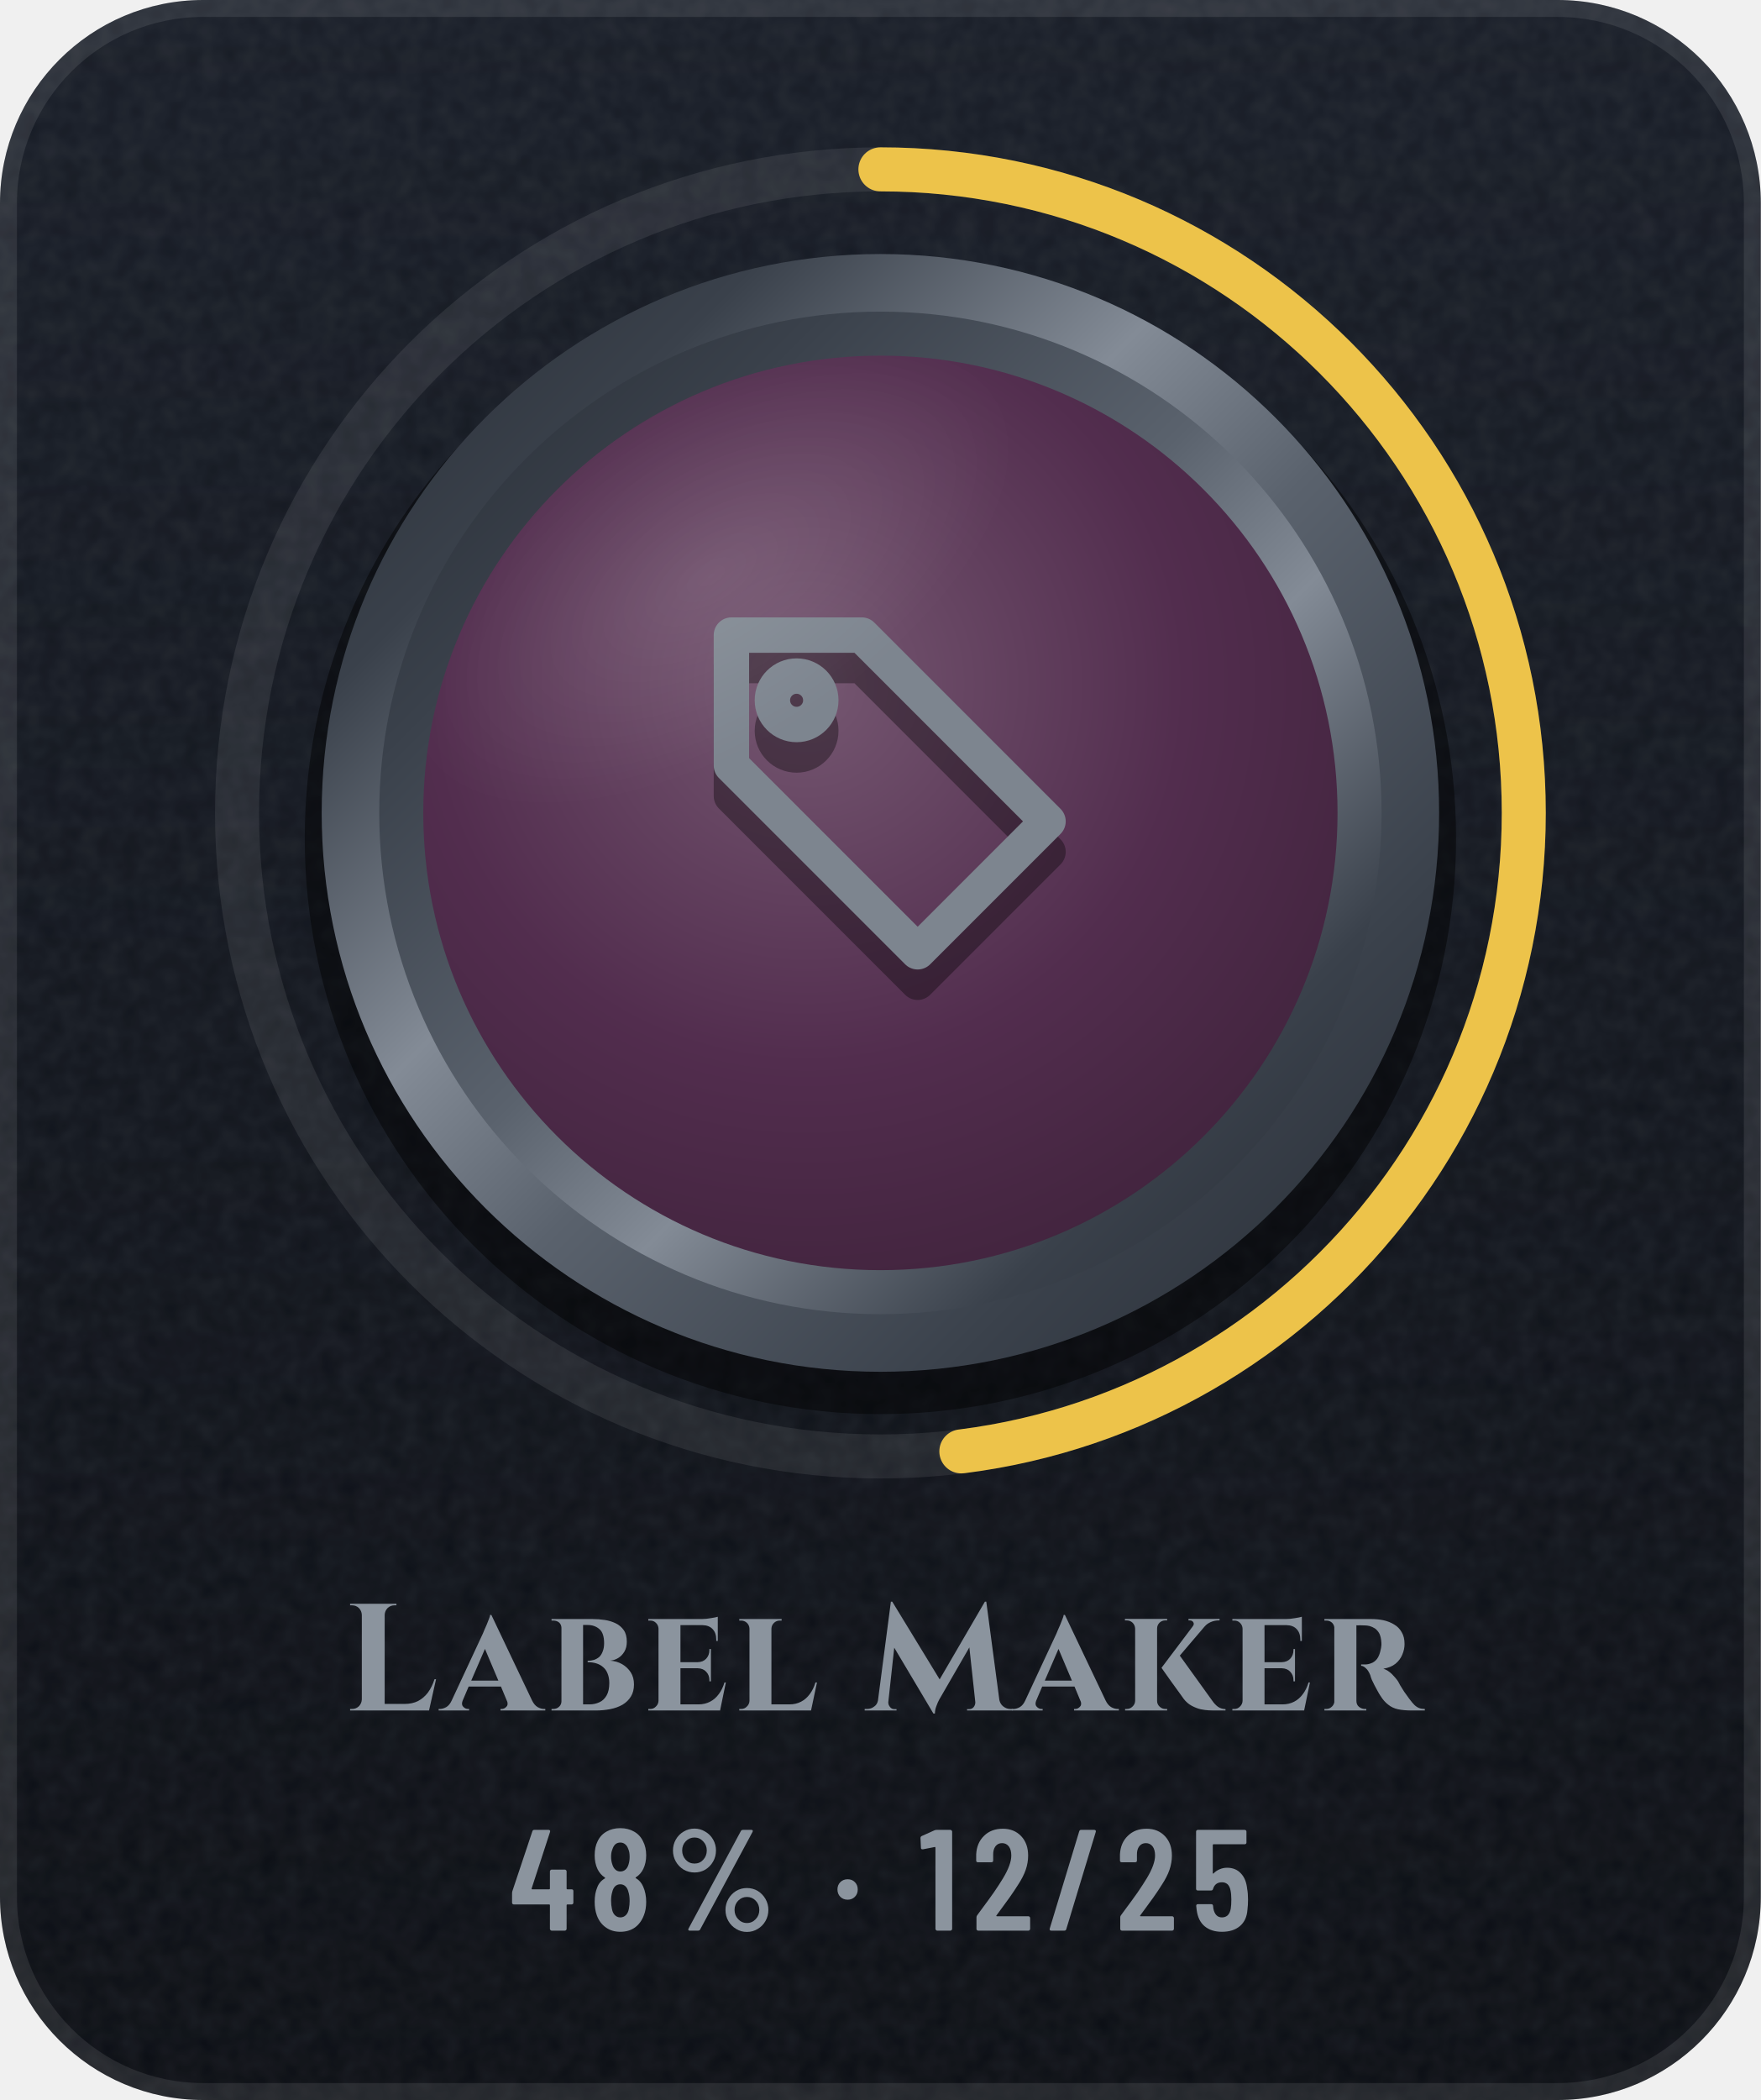
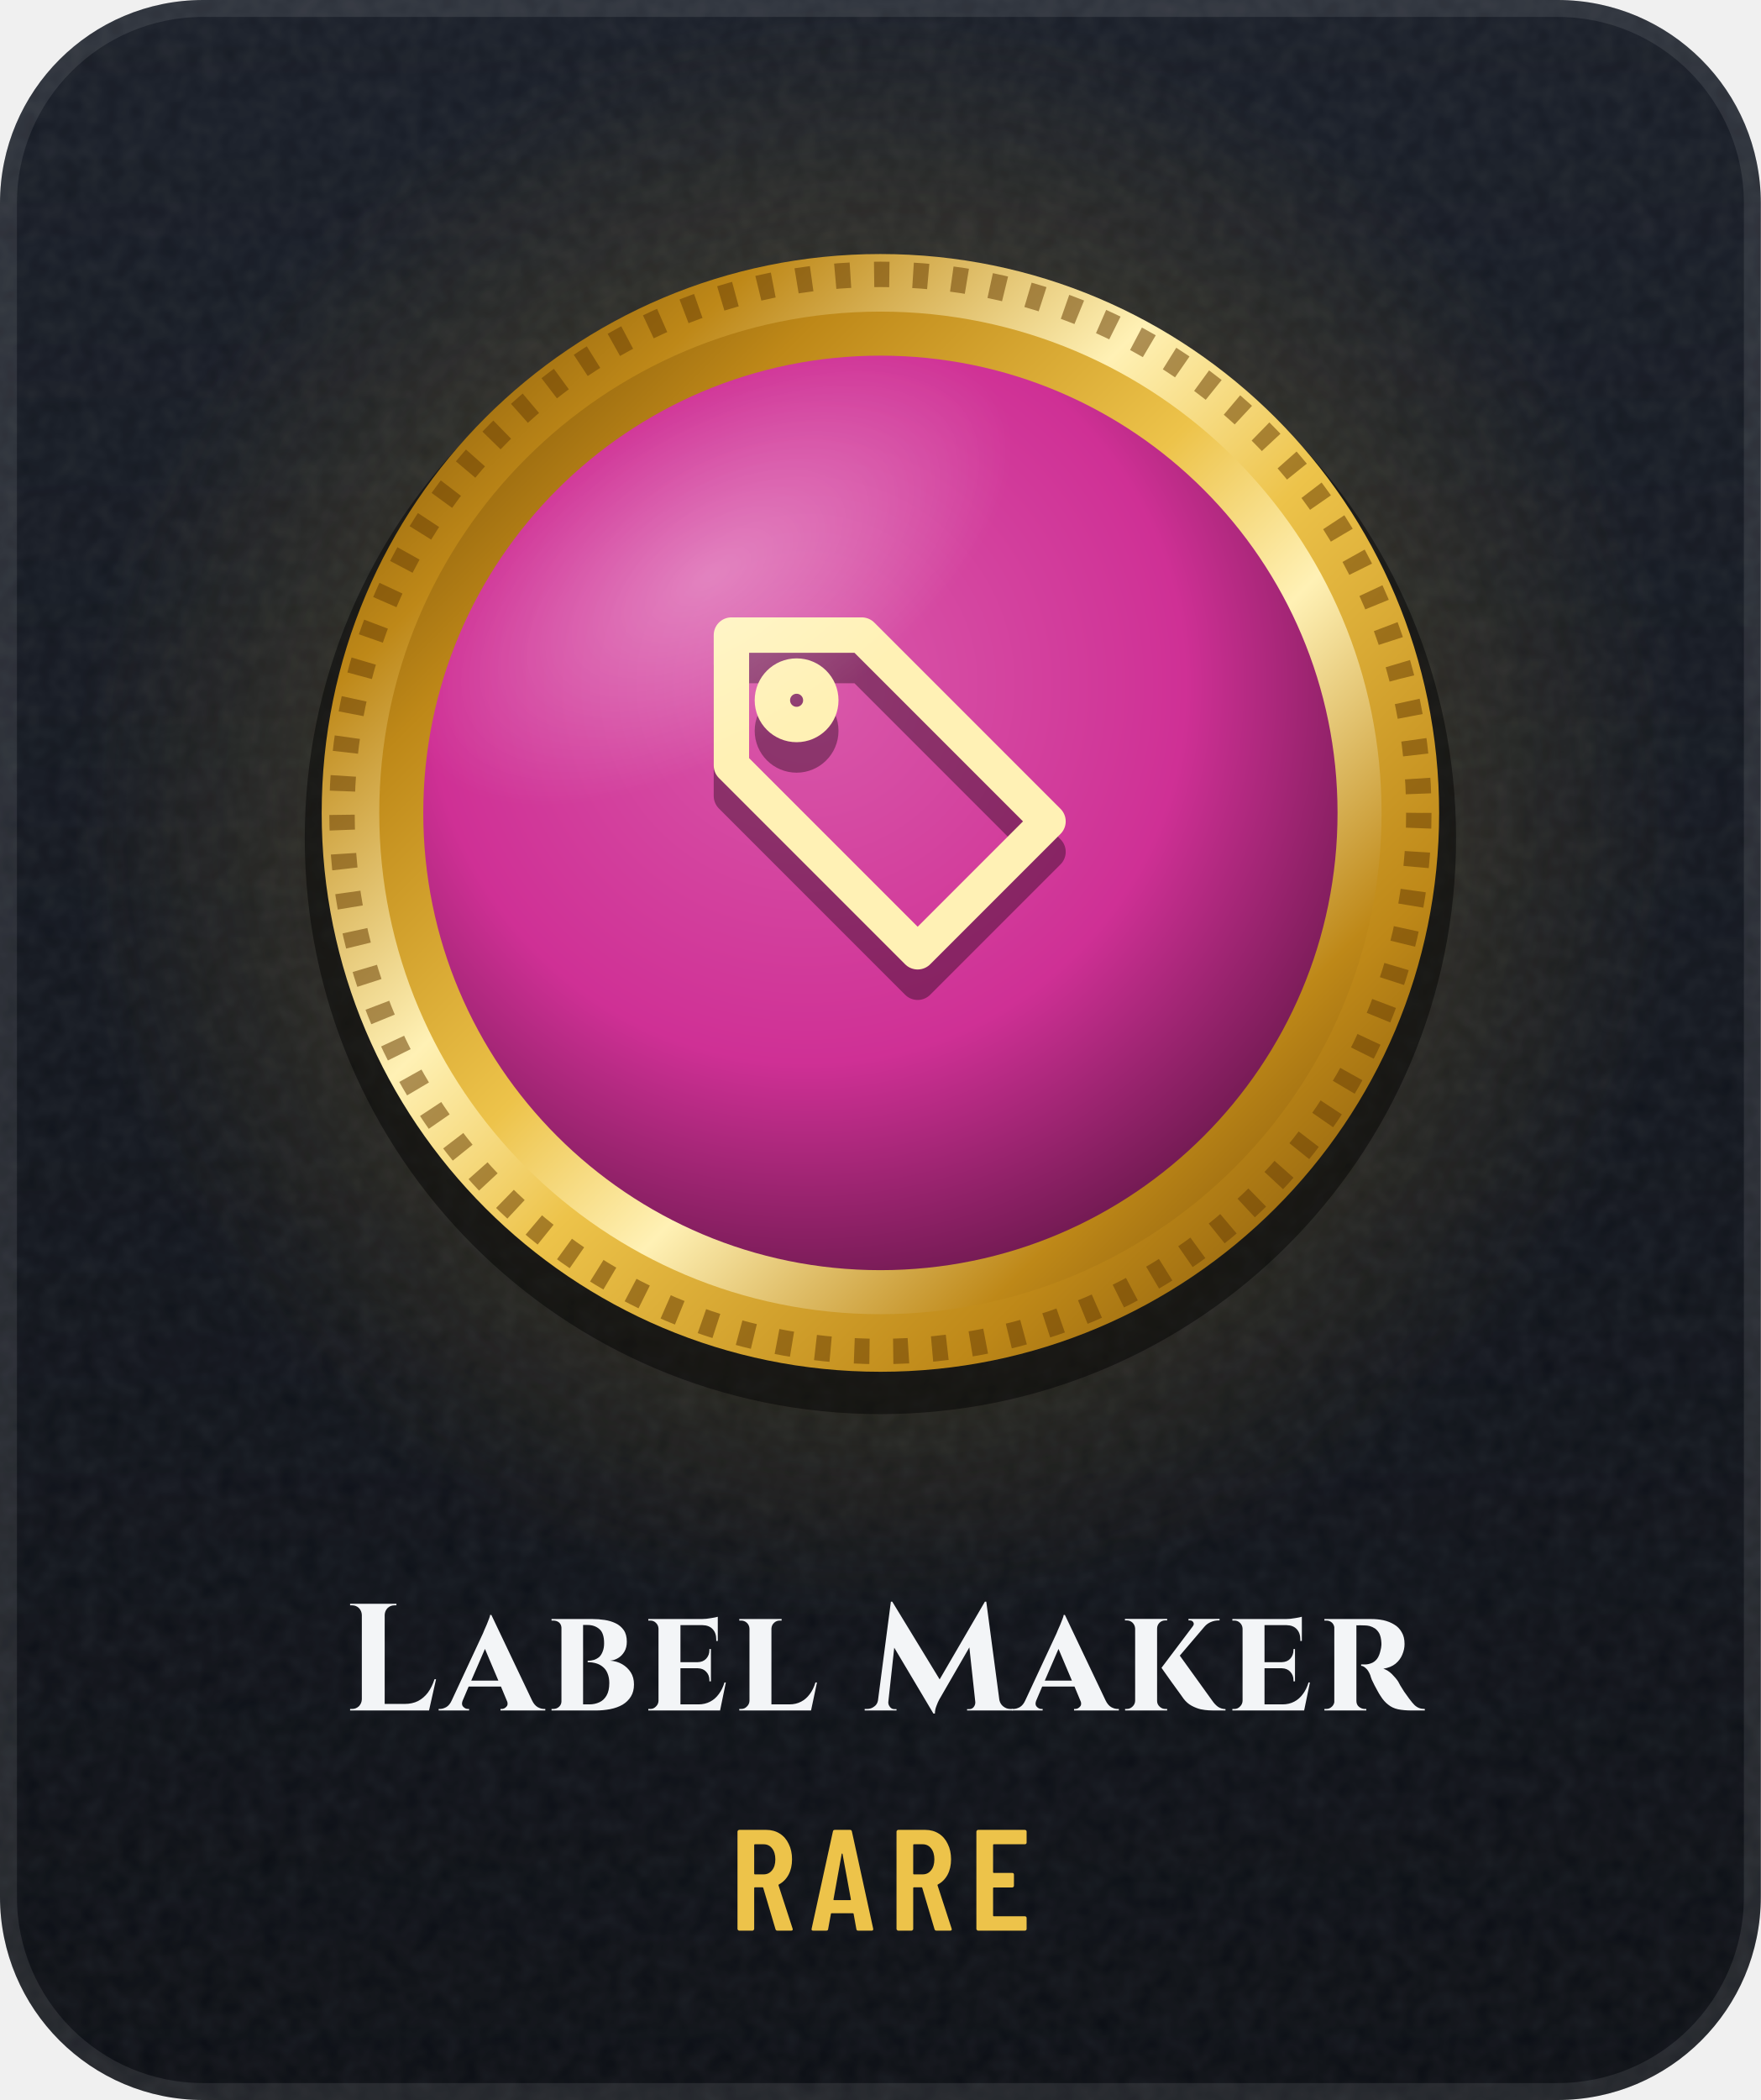
- <svg xmlns="http://www.w3.org/2000/svg" width="104" height="124" viewBox="0 0 104 124" role="img" aria-label="Label Maker: 48% (12 of 25)">
+ <svg xmlns="http://www.w3.org/2000/svg" width="104" height="124" viewBox="0 0 104 124" role="img" aria-label="Label Maker: earned, Rare">
+   <style>@keyframes tw{0%,100%{opacity:.15;transform:scale(.45)}50%{opacity:1;transform:scale(1)}}.sp{transform-box:fill-box;transform-origin:center;animation:tw 3.4s ease-in-out infinite}@keyframes sh{0%{transform:translateX(-110px)}38%,100%{transform:translateX(200px)}}.sh{animation:sh 6.5s ease-in-out infinite}@keyframes fl{0%,100%{transform:translateY(0)}50%{transform:translateY(-3px)}}.fl{animation:fl 5s ease-in-out infinite}@media (prefers-reduced-motion:reduce){.sp,.fl{animation:none}.sh,.bu{display:none}}</style>
  <defs>
    <linearGradient id="bg" x1="0" y1="0" x2="0" y2="1">
      <stop offset="0" stop-color="#171C26" />
      <stop offset="1" stop-color="#0A0D13" />
    </linearGradient>
    <clipPath id="card">
      <rect width="104" height="124" rx="12" />
    </clipPath>
    <filter id="grain" x="0" y="0" width="100%" height="100%">
      <feTurbulence type="fractalNoise" baseFrequency=".85" numOctaves="2" stitchTiles="stitch" />
      <feColorMatrix values="0 0 0 0 1 0 0 0 0 1 0 0 0 0 1 0 0 0 .07 0" />
    </filter>
    <radialGradient id="glow" cx=".5" cy=".5" r=".5">
-       <stop offset="0" stop-color="#5A626D" stop-opacity="0" />
-       <stop offset="1" stop-color="#5A626D" stop-opacity="0" />
+       <stop offset="0" stop-color="#EDC34A" stop-opacity="0.34" />
+       <stop offset="1" stop-color="#EDC34A" stop-opacity="0" />
    </radialGradient>
    <linearGradient id="mh" x1="0" y1="0" x2="1" y2="0">
-       <stop offset="0" stop-color="#252A32" />
-       <stop offset="0.2" stop-color="#3A414B" />
-       <stop offset="0.4" stop-color="#838B96" />
-       <stop offset="0.54" stop-color="#5A626D" />
-       <stop offset="0.78" stop-color="#3A414B" />
-       <stop offset="1" stop-color="#252A32" />
+       <stop offset="0" stop-color="#6B4306" />
+       <stop offset="0.2" stop-color="#BE8818" />
+       <stop offset="0.4" stop-color="#FFF1B5" />
+       <stop offset="0.54" stop-color="#EDC34A" />
+       <stop offset="0.78" stop-color="#BE8818" />
+       <stop offset="1" stop-color="#6B4306" />
    </linearGradient>
    <linearGradient id="md" x1="0" y1="0" x2="1" y2="1">
-       <stop offset="0" stop-color="#252A32" />
-       <stop offset="0.2" stop-color="#3A414B" />
-       <stop offset="0.4" stop-color="#838B96" />
-       <stop offset="0.54" stop-color="#5A626D" />
-       <stop offset="0.78" stop-color="#3A414B" />
-       <stop offset="1" stop-color="#252A32" />
+       <stop offset="0" stop-color="#6B4306" />
+       <stop offset="0.2" stop-color="#BE8818" />
+       <stop offset="0.4" stop-color="#FFF1B5" />
+       <stop offset="0.54" stop-color="#EDC34A" />
+       <stop offset="0.78" stop-color="#BE8818" />
+       <stop offset="1" stop-color="#6B4306" />
    </linearGradient>
    <linearGradient id="mdr" x1="1" y1="1" x2="0" y2="0">
-       <stop offset="0" stop-color="#252A32" />
-       <stop offset="0.2" stop-color="#3A414B" />
-       <stop offset="0.4" stop-color="#838B96" />
-       <stop offset="0.54" stop-color="#5A626D" />
-       <stop offset="0.78" stop-color="#3A414B" />
-       <stop offset="1" stop-color="#252A32" />
+       <stop offset="0" stop-color="#6B4306" />
+       <stop offset="0.2" stop-color="#BE8818" />
+       <stop offset="0.4" stop-color="#FFF1B5" />
+       <stop offset="0.54" stop-color="#EDC34A" />
+       <stop offset="0.78" stop-color="#BE8818" />
+       <stop offset="1" stop-color="#6B4306" />
    </linearGradient>
    <linearGradient id="dia" x1="0" y1="0" x2="1" y2="0">
      <stop offset="0" stop-color="#6CCBFF" />
      <stop offset=".5" stop-color="#C4B2FF" />
      <stop offset="1" stop-color="#F29BDD" />
    </linearGradient>
    <linearGradient id="pb" x1="0" y1="0" x2="1" y2="0">
-       <stop offset="0" stop-color="#8F5125" />
-       <stop offset="1" stop-color="#F5C69A" />
+       <stop offset="0" stop-color="#8FA6C0" />
+       <stop offset="1" stop-color="#FFFFFF" />
    </linearGradient>
    <linearGradient id="shg" x1="0" y1="0" x2="1" y2="0">
      <stop offset="0" stop-color="#FFFFFF" stop-opacity="0" />
      <stop offset=".5" stop-color="#FFFFFF" stop-opacity=".6" />
      <stop offset="1" stop-color="#FFFFFF" stop-opacity="0" />
    </linearGradient>
    <radialGradient id="en" cx=".42" cy=".36" r=".75">
-       <stop offset="0" stop-color="#755771" />
-       <stop offset=".55" stop-color="#522D4E" />
-       <stop offset="1" stop-color="#3E223A" />
+       <stop offset="0" stop-color="#D959AA" />
+       <stop offset=".55" stop-color="#CF3095" />
+       <stop offset="1" stop-color="#53133C" />
    </radialGradient>
    <linearGradient id="ig" gradientUnits="userSpaceOnUse" x1="0" y1="34" x2="0" y2="62">
-       <stop offset="0" stop-color="#7D858F" />
-       <stop offset="1" stop-color="#4E5661" />
+       <stop offset="0" stop-color="#FFF1B5" />
+       <stop offset="1" stop-color="#EDC34A" />
    </linearGradient>
    <radialGradient id="gl" cx=".5" cy=".5" r=".5">
      <stop offset="0" stop-color="#FFFFFF" stop-opacity=".45" />
      <stop offset="1" stop-color="#FFFFFF" stop-opacity="0" />
    </radialGradient>
    <clipPath id="fc">
      <circle cx="52" cy="48" r="27" />
    </clipPath>
  </defs>
  <g clip-path="url(#card)">
    <rect width="104" height="124" fill="url(#bg)" />
    <rect width="104" height="124" filter="url(#grain)" />
  </g>
  <rect x=".5" y=".5" width="103" height="123" rx="11.5" fill="none" stroke="#FFFFFF" stroke-opacity=".09" />
  <circle cx="52" cy="48" r="48" fill="url(#glow)" />
-   <circle cx="52" cy="48" r="38" fill="none" stroke="#FFFFFF" stroke-opacity=".08" stroke-width="2.6" />
-   <circle cx="52" cy="48" r="38" fill="none" stroke="#EDC34A" stroke-width="2.6" stroke-linecap="round" stroke-dasharray="114.6 238.8" transform="rotate(-90 52 48)" />
  <circle cx="52" cy="49.5" r="34" fill="#000000" fill-opacity=".45" />
  <circle cx="52" cy="48" r="33" fill="url(#md)" />
+   <circle cx="52" cy="48" r="31.8" fill="none" stroke="#6B4306" stroke-opacity=".55" stroke-width="1.5" stroke-dasharray=".9 1.4" />
  <circle cx="52" cy="48" r="29.6" fill="url(#mdr)" />
  <circle cx="52" cy="48" r="27" fill="url(#en)" />
  <g transform="translate(38.8 36) scale(1.1)" fill="none" stroke="#000000" stroke-width="1.9" stroke-linecap="round" stroke-linejoin="round" stroke-opacity=".35">
    <path d="M11 3H4v7l10 10 7-7z" />
    <circle cx="7.5" cy="6.5" r="1.3" />
  </g>
  <g transform="translate(38.8 34.2) scale(1.1)" fill="none" stroke="url(#ig)" stroke-width="1.9" stroke-linecap="round" stroke-linejoin="round">
    <path d="M11 3H4v7l10 10 7-7z" />
    <circle cx="7.5" cy="6.5" r="1.3" />
  </g>
  <g clip-path="url(#fc)">
-     <ellipse cx="42" cy="34" rx="20" ry="10" transform="rotate(-32 42 34)" fill="url(#gl)" opacity=".25" />
+     <ellipse cx="42" cy="34" rx="20" ry="10" transform="rotate(-32 42 34)" fill="url(#gl)" opacity=".7" />
+     <g transform="skewX(-18)">
+       <rect class="sh" x="10" y="10" width="12" height="80" fill="url(#shg)" opacity=".6" />
+     </g>
  </g>
-   <g transform="translate(20.3 101) scale(0.009 -0.009)" fill="#8B949E">
+   <g transform="translate(20.3 101) scale(0.009 -0.009)" fill="#F3F5F7">
    <use href="#s76" x="0" />
    <use href="#s97" x="650" />
    <use href="#s98" x="1328" />
    <use href="#s101" x="1965" />
    <use href="#s108" x="2562" />
    <use href="#s77" x="3428" />
    <use href="#s97" x="4414" />
    <use href="#s107" x="5092" />
    <use href="#s101" x="5798" />
    <use href="#s114" x="6395" />
  </g>
-   <g transform="translate(30.1 114) scale(0.0085 -0.0085)" fill="#8B949E">
-     <use href="#m52" x="0" />
-     <use href="#m56" x="553" />
-     <use href="#m37" x="1081" />
-     <use href="#m183" x="2241" />
-     <use href="#m49" x="2845" />
-     <use href="#m50" x="3213" />
-     <use href="#m47" x="3732" />
-     <use href="#m50" x="4212" />
-     <use href="#m53" x="4731" />
+   <g transform="translate(43.1 114) scale(0.0085 -0.0085)" fill="#EDC34A">
+     <use href="#m82" x="0" />
+     <use href="#m65" x="555" />
+     <use href="#m82" x="1105" />
+     <use href="#m69" x="1660" />
  </g>
  <defs>
-     <path id="m37" d="M54 557Q54 598 74 633Q94 668 128 688Q163 709 204 709Q244 709 278 688Q313 668 333 633Q353 598 353 557Q353 515 333 480Q313 445 279 424Q245 404 204 404Q163 404 128 424Q94 445 74 480Q54 515 54 557ZM162 14 526 692Q530 700 541 700H599Q606 700 608 696Q610 692 607 686L243 8Q239 0 228 0H170Q163 0 161 4Q159 8 162 14ZM289 557Q289 594 264 620Q239 647 204 647Q168 647 143 621Q118 595 118 557Q118 519 143 492Q168 466 204 466Q240 466 264 492Q289 519 289 557ZM419 144Q419 185 439 220Q459 255 493 276Q527 296 568 296Q609 296 643 276Q677 255 697 220Q717 185 717 144Q717 102 697 67Q677 32 643 12Q609 -9 568 -9Q527 -9 493 12Q459 32 439 67Q419 102 419 144ZM654 144Q654 182 629 208Q604 234 568 234Q532 234 507 208Q482 182 482 144Q482 106 507 80Q532 53 568 53Q604 53 629 80Q654 106 654 144Z" />
-     <path id="m47" d="M21 14 226 690Q229 700 239 700H331Q337 700 340 696Q343 692 341 686L136 10Q133 0 123 0H31Q25 0 22 4Q19 8 21 14Z" />
-     <path id="m49" d="M122 700H218Q223 700 226 696Q230 693 230 688V12Q230 7 226 4Q223 0 218 0H126Q121 0 118 4Q114 7 114 12V576Q114 578 112 580Q111 582 109 581L27 565H24Q13 565 13 576L10 643Q10 653 18 657L107 697Q114 700 122 700Z" />
-     <path id="m50" d="M173 100H392Q397 100 400 96Q404 93 404 88V12Q404 7 400 4Q397 0 392 0H43Q38 0 34 4Q31 7 31 12V92Q31 101 36 107L75 160Q114 212 152 266Q189 320 215 363Q273 459 273 522Q273 562 256 585Q238 608 209 608Q180 608 163 586Q146 563 147 526V487Q147 482 144 478Q140 475 135 475H41Q36 475 32 478Q29 482 29 487V530Q33 610 84 659Q134 708 214 708Q293 708 342 656Q390 605 390 521Q390 471 373 422Q356 373 319 317Q294 277 260 229Q225 181 214 166Q184 126 170 106Q168 104 169 102Q170 100 173 100Z" />
-     <path id="m52" d="M443 275V194Q443 189 440 186Q436 182 431 182H401Q396 182 396 177V12Q396 7 392 4Q389 0 384 0H292Q287 0 284 4Q280 7 280 12V177Q280 182 275 182H29Q24 182 20 186Q17 189 17 194V259Q17 268 19 274L158 690Q161 700 171 700H271Q277 700 280 696Q283 693 281 686L153 293Q152 287 157 287H275Q280 287 280 292V412Q280 417 284 420Q287 424 292 424H384Q389 424 392 420Q396 417 396 412V292Q396 287 401 287H431Q436 287 440 284Q443 280 443 275Z" />
-     <path id="m53" d="M400 216Q400 175 396 146Q391 72 344 32Q297 -8 219 -8Q145 -8 99 30Q53 68 43 144L40 172Q40 184 52 184H144Q156 184 157 172Q157 166 159 154Q171 92 219 92Q244 92 260 108Q275 124 280 153Q284 178 284 217Q284 254 278 281Q273 307 258 322Q242 336 219 336Q171 336 157 290Q154 279 144 279H51Q46 279 42 282Q39 286 39 291V688Q39 693 42 696Q46 700 51 700H377Q382 700 386 696Q389 693 389 688V612Q389 607 386 604Q382 600 377 600H160Q155 600 155 595V400Q155 397 157 396Q159 396 161 398Q178 416 202 426Q227 437 254 437Q314 437 350 398Q387 360 394 290Q400 259 400 216Z" />
-     <path id="m56" d="M325 364Q358 345 375 306Q396 259 396 200Q396 147 380 107Q360 53 318 22Q275 -8 216 -8Q158 -8 116 22Q73 52 53 106Q38 148 38 200Q38 259 56 301Q71 341 109 363Q113 366 109 369Q76 390 58 427Q38 470 38 523Q38 581 58 620Q78 664 120 688Q161 712 216 712Q270 712 312 688Q353 665 374 621Q396 579 396 523Q396 471 376 429Q358 392 325 371Q319 367 325 364ZM159 559Q152 541 152 513Q152 483 162 456Q169 435 183 423Q197 411 216 411Q237 411 252 424Q266 436 273 459Q281 483 281 513Q281 547 271 568Q264 589 250 600Q236 612 216 612Q198 612 184 602Q171 591 164 573ZM281 206Q281 244 272 271Q266 295 252 308Q237 322 216 322Q195 322 180 308Q166 294 160 268Q152 242 152 208Q152 177 158 151Q163 123 178 108Q194 92 216 92Q239 92 255 108Q271 124 276 153Q281 180 281 206Z" />
-     <path id="m183" d="M37 286Q37 317 57 337Q77 357 108 357Q139 357 158 337Q178 317 178 286Q178 255 158 235Q138 215 108 215Q77 215 57 235Q37 255 37 286Z" />
+     <path id="m65" d="M325 11 306 116Q306 121 300 121H154Q148 121 148 116L129 11Q128 0 116 0H25Q11 0 14 13L162 689Q164 700 175 700H281Q292 700 294 689L442 13V9Q442 0 431 0H338Q326 0 325 11ZM171 212H282Q288 212 287 217L229 533Q228 536 226 536Q224 536 223 533L166 217Q165 212 171 212Z" />
+     <path id="m69" d="M391 600H175Q170 600 170 595V406Q170 401 175 401H303Q308 401 312 398Q315 394 315 389V312Q315 307 312 304Q308 300 303 300H175Q170 300 170 295V105Q170 100 175 100H391Q396 100 400 96Q403 93 403 88V12Q403 7 400 4Q396 0 391 0H66Q61 0 58 4Q54 7 54 12V688Q54 693 58 696Q61 700 66 700H391Q396 700 400 696Q403 693 403 688V612Q403 607 400 604Q396 600 391 600Z" />
+     <path id="m82" d="M318 10 233 297Q231 301 228 301H175Q170 301 170 296V12Q170 7 166 4Q163 0 158 0H66Q61 0 58 4Q54 7 54 12V688Q54 693 58 696Q61 700 66 700H254Q307 700 348 674Q388 649 410 602Q433 556 433 496Q433 434 409 389Q385 344 342 321Q338 320 339 315L437 14Q438 12 438 9Q438 0 427 0H331Q321 0 318 10ZM170 595V396Q170 391 175 391H236Q272 391 294 419Q317 447 317 495Q317 543 294 572Q272 600 236 600H175Q170 600 170 595Z" />
    <path id="s76" d="M606 205 560 0H42V10H55Q81 10 100 28Q118 47 119 73V627Q118 653 100 672Q81 690 55 690H42V700H346V690H333Q307 690 288 672Q270 653 269 627V43H400Q450 43 488 62Q526 82 553 118Q580 155 596 205Z" />
    <path id="s77" d="M780 714H789L875 68Q881 42 900 27Q921 10 947 10H963V0H663V9H678Q695 9 706 22Q717 36 717 52V55L678 414L491 90L481 73Q471 55 462 30Q452 5 452 -20H442L185 412L146 55V52Q146 36 158 22Q169 9 185 9H200V0H-9V10H7Q34 10 55 27Q73 40 78 64L163 714H172L483 204Z" />
    <path id="s97" d="M319 627 586 66Q601 35 623 22Q645 10 665 10H673V0H379V10H387Q404 10 418 25Q429 36 424 56L382 157H170L130 63Q121 38 134 25Q148 10 165 10H173V0H-27V10H-19Q1 10 23 22Q45 35 59 66L264 506Q266 512 273 528Q280 543 288 562Q296 582 303 600Q310 617 311 627ZM187 196H365L277 404Z" />
    <path id="s98" d="M101 58V543Q100 563 87 576Q71 590 47 590H36V600H305Q344 600 384 594Q424 588 457 572Q490 556 510 527Q530 498 530 451Q530 413 514 386Q498 359 473 344Q448 329 420 327Q464 324 499 304Q534 284 556 250Q577 217 577 171Q577 124 557 92Q537 59 502 38Q467 18 422 9Q376 0 326 0H36V10H47Q71 10 87 26Q100 39 101 58ZM243 40H284Q320 40 350 54Q379 67 397 98Q415 129 415 180Q415 215 404 242Q394 268 375 284Q356 301 330 309Q304 317 273 317V326Q295 326 315 332Q335 339 350 352Q364 366 372 388Q381 410 381 441Q381 508 350 534Q319 561 272 561H243Z" />
    <path id="s101" d="M543 184 505 0H34V10H47Q69 10 84 26Q100 41 101 63V537Q100 560 84 575Q69 590 47 590H34V600H385Q414 600 446 606Q478 611 490 615V456H480V465Q480 509 456 534Q433 559 389 560H245V317H359Q394 318 414 340Q435 363 435 396V403H445V191H435V199Q435 232 414 254Q394 276 359 277H245V40H363Q406 40 440 58Q473 75 497 108Q521 140 534 184Z" />
    <path id="s107" d="M102 63V537Q101 560 85 576Q69 591 46 591H35V601H312V591H301Q278 591 262 576Q246 560 246 537V63Q246 41 262 26Q278 10 301 10H312V0H36V10H46Q69 10 85 26Q101 41 102 63ZM656 601V591H652Q623 591 598 580Q573 569 557 550L395 360L606 67Q625 39 646 24Q667 10 695 9V0H618Q608 0 585 1Q562 2 532 8Q503 15 473 31Q443 47 420 77Q415 84 403 101Q391 118 374 141Q358 164 340 188Q323 212 308 233Q293 254 284 267L275 280L480 552Q491 566 484 578Q477 591 460 591H452V601Z" />
    <path id="s108" d="M544 184 505 0H34V10H47Q69 10 84 26Q100 41 101 63V537Q100 560 84 575Q68 590 46 590H34V600H312V590H300Q278 590 262 575Q246 560 245 537V40H363Q406 40 440 58Q473 75 497 108Q521 140 534 184Z" />
    <path id="s114" d="M106 0H41V10H53Q75 10 91 26Q103 38 106 54V547Q103 564 91 576Q75 590 54 590H41V600H349Q390 600 429 592Q468 583 499 564Q530 546 548 514Q567 483 567 436Q567 401 552 366Q538 332 508 307Q477 282 428 274Q457 265 484 239Q510 213 525 190Q529 182 539 164Q549 147 564 124Q580 102 597 78Q617 51 632 36Q647 22 663 16Q679 10 700 10V0H616Q562 0 524 8Q487 16 460 38Q432 59 409 96Q400 109 390 128Q380 146 370 165Q360 184 352 202Q345 220 342 232Q329 264 312 278Q296 293 282 293V302H307Q328 302 348 310Q369 317 386 338Q403 360 411 402Q413 408 414 419Q416 430 415 444Q413 481 402 504Q390 526 373 538Q356 549 338 554Q321 558 308 558Q289 559 274 559Q259 558 251 559V63Q251 38 268 24Q286 10 306 10H316V0Z" />
  </defs>
</svg>
